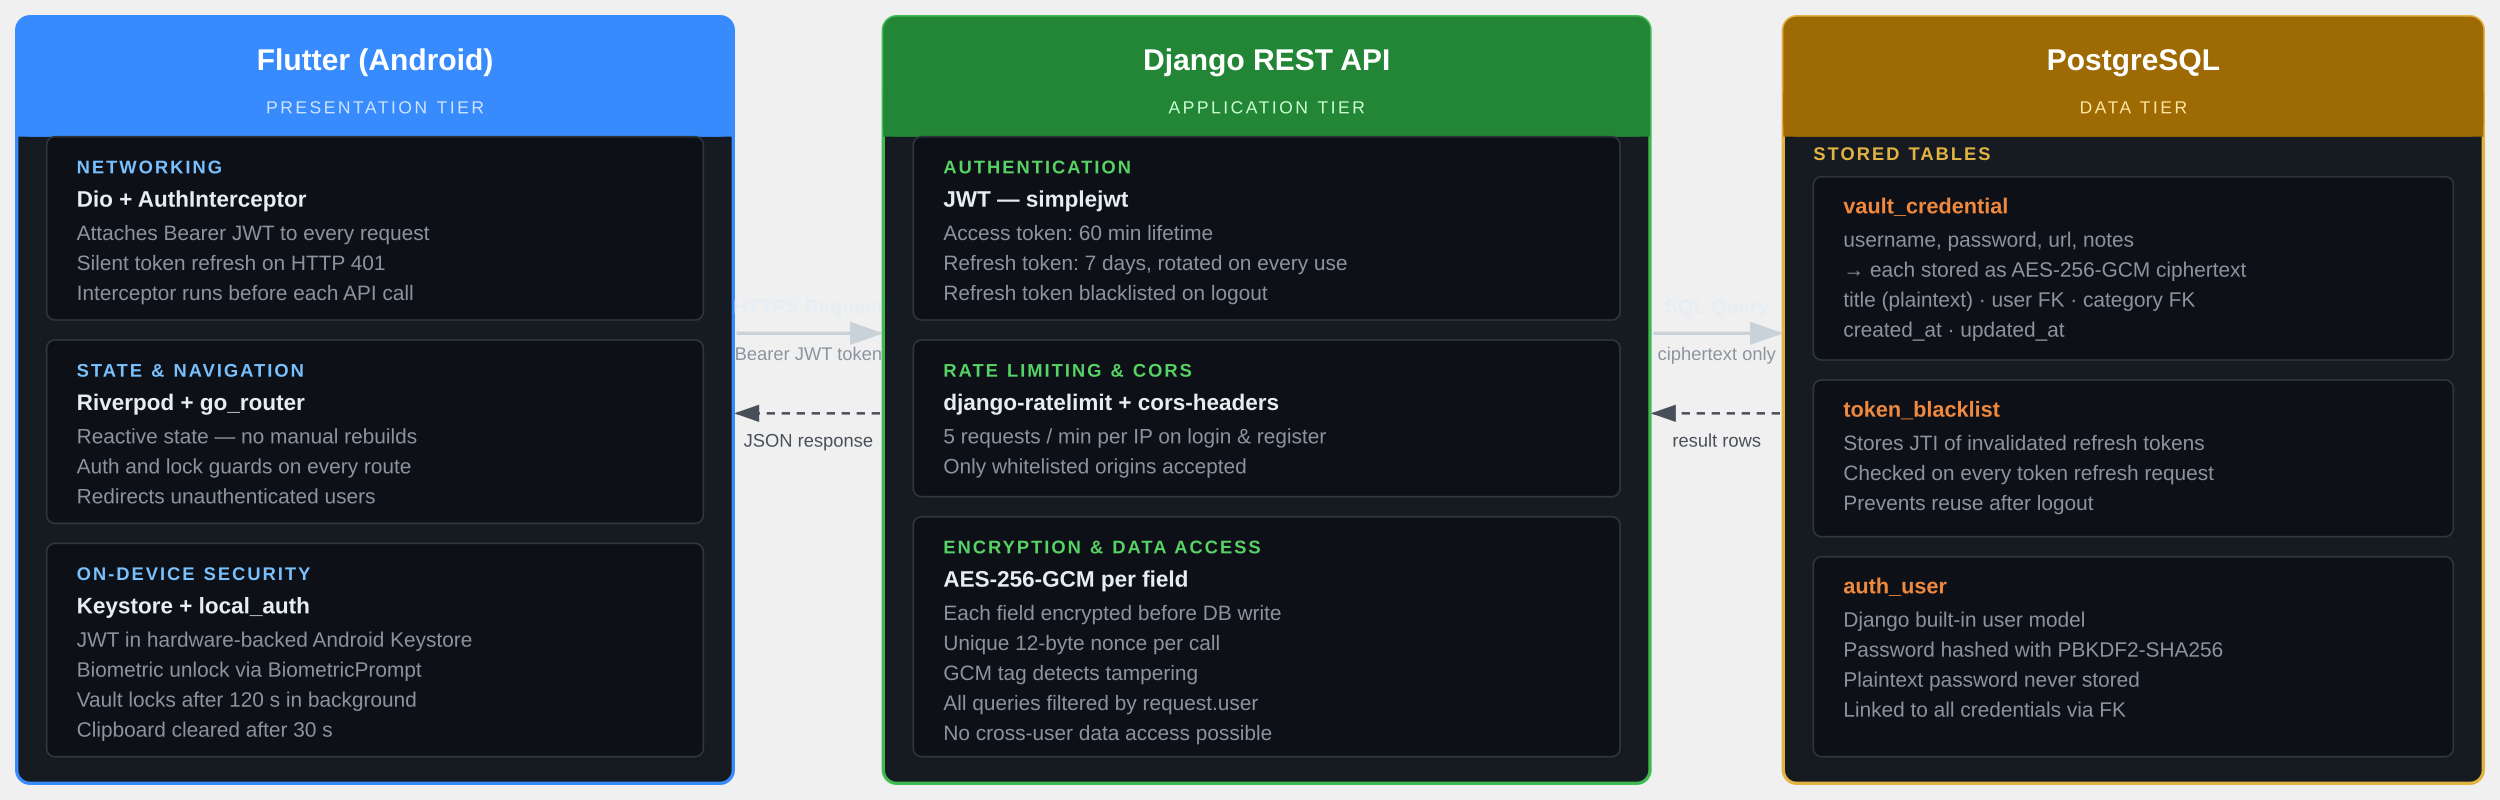
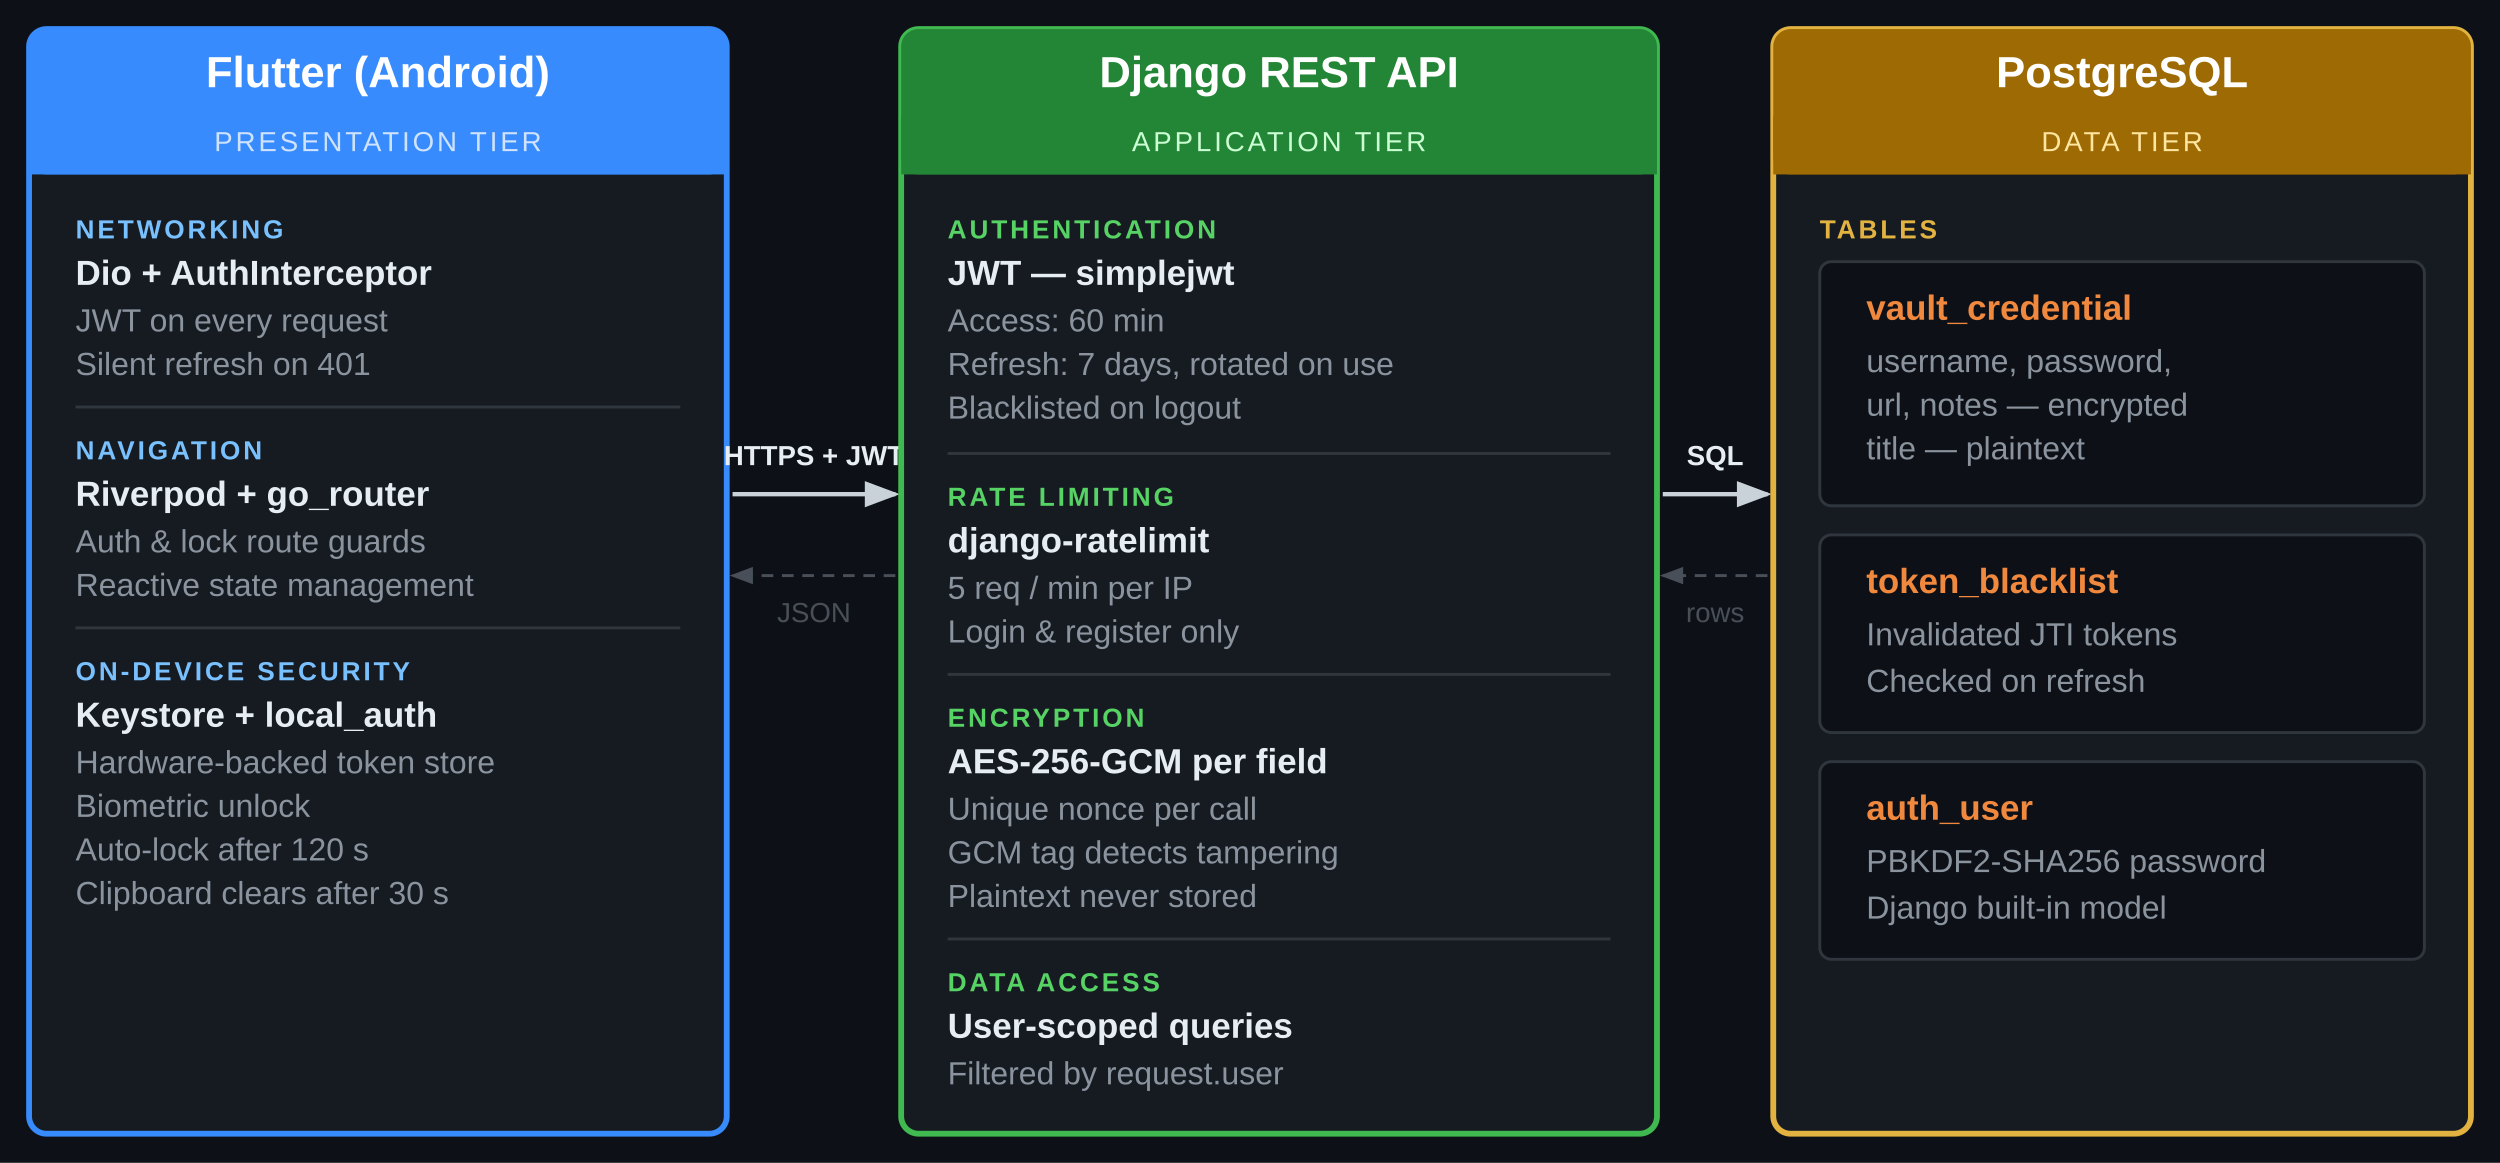
- <svg xmlns="http://www.w3.org/2000/svg" viewBox="0 0 1500 480" width="1500" height="480" font-family="'Segoe UI', Arial, sans-serif">
+ <svg xmlns="http://www.w3.org/2000/svg" viewBox="0 0 860 400" width="100%" height="auto" font-family="'Segoe UI', Arial, sans-serif">
  <defs>
-     <marker id="arr-fwd" markerWidth="10" markerHeight="7" refX="9" refY="3.5" orient="auto">
-       <polygon points="0 0,10 3.5,0 7" fill="#c9d1d9" />
+     <marker id="f" markerWidth="8" markerHeight="6" refX="7" refY="3" orient="auto">
+       <polygon points="0 0,8 3,0 6" fill="#c9d1d9" />
    </marker>
-     <marker id="arr-ret" markerWidth="10" markerHeight="7" refX="9" refY="3.5" orient="auto">
-       <polygon points="0 0,10 3.5,0 7" fill="#484f58" />
+     <marker id="r" markerWidth="8" markerHeight="6" refX="7" refY="3" orient="auto">
+       <polygon points="0 0,8 3,0 6" fill="#484f58" />
    </marker>
  </defs>
-   <rect x="10" y="10" width="430" height="460" rx="8" fill="#161b22" stroke="#388bfd" stroke-width="2" />
-   <rect x="10" y="10" width="430" height="72" rx="8" fill="#388bfd" />
-   <rect x="10" y="56" width="430" height="26" fill="#388bfd" />
-   <text x="225" y="42" text-anchor="middle" font-size="18" font-weight="700" fill="#fff">Flutter (Android)</text>
-   <text x="225" y="68" text-anchor="middle" font-size="10.5" fill="#cfe3ff" letter-spacing="1.5">PRESENTATION TIER</text>
-   <rect x="28" y="82" width="394" height="110" rx="5" fill="#0d1117" stroke="#30363d" stroke-width="1" />
-   <text x="46" y="104" font-size="11" font-weight="700" fill="#79c0ff" letter-spacing="1.2">NETWORKING</text>
-   <text x="46" y="124" font-size="13.5" font-weight="600" fill="#e6edf3">Dio + AuthInterceptor</text>
-   <text x="46" y="144" font-size="12.5" fill="#8b949e">Attaches Bearer JWT to every request</text>
-   <text x="46" y="162" font-size="12.5" fill="#8b949e">Silent token refresh on HTTP 401</text>
-   <text x="46" y="180" font-size="12.5" fill="#8b949e">Interceptor runs before each API call</text>
-   <rect x="28" y="204" width="394" height="110" rx="5" fill="#0d1117" stroke="#30363d" stroke-width="1" />
-   <text x="46" y="226" font-size="11" font-weight="700" fill="#79c0ff" letter-spacing="1.2">STATE &amp; NAVIGATION</text>
-   <text x="46" y="246" font-size="13.5" font-weight="600" fill="#e6edf3">Riverpod + go_router</text>
-   <text x="46" y="266" font-size="12.5" fill="#8b949e">Reactive state — no manual rebuilds</text>
-   <text x="46" y="284" font-size="12.5" fill="#8b949e">Auth and lock guards on every route</text>
-   <text x="46" y="302" font-size="12.5" fill="#8b949e">Redirects unauthenticated users</text>
-   <rect x="28" y="326" width="394" height="128" rx="5" fill="#0d1117" stroke="#30363d" stroke-width="1" />
-   <text x="46" y="348" font-size="11" font-weight="700" fill="#79c0ff" letter-spacing="1.2">ON-DEVICE SECURITY</text>
-   <text x="46" y="368" font-size="13.5" font-weight="600" fill="#e6edf3">Keystore + local_auth</text>
-   <text x="46" y="388" font-size="12.5" fill="#8b949e">JWT in hardware-backed Android Keystore</text>
-   <text x="46" y="406" font-size="12.5" fill="#8b949e">Biometric unlock via BiometricPrompt</text>
-   <text x="46" y="424" font-size="12.5" fill="#8b949e">Vault locks after 120 s in background</text>
-   <text x="46" y="442" font-size="12.5" fill="#8b949e">Clipboard cleared after 30 s</text>
-   <line x1="442" y1="200" x2="528" y2="200" stroke="#c9d1d9" stroke-width="2" marker-end="url(#arr-fwd)" />
-   <text x="485" y="188" text-anchor="middle" font-size="12" font-weight="700" fill="#e6edf3">HTTPS Request</text>
-   <text x="485" y="216" text-anchor="middle" font-size="11" fill="#8b949e">Bearer JWT token</text>
-   <line x1="528" y1="248" x2="442" y2="248" stroke="#484f58" stroke-width="1.5" stroke-dasharray="5,4" marker-end="url(#arr-ret)" />
-   <text x="485" y="268" text-anchor="middle" font-size="11" fill="#484f58">JSON response</text>
-   <rect x="530" y="10" width="460" height="460" rx="8" fill="#161b22" stroke="#3fb950" stroke-width="2" />
-   <rect x="530" y="10" width="460" height="72" rx="8" fill="#238636" />
-   <rect x="530" y="56" width="460" height="26" fill="#238636" />
-   <text x="760" y="42" text-anchor="middle" font-size="18" font-weight="700" fill="#fff">Django REST API</text>
-   <text x="760" y="68" text-anchor="middle" font-size="10.5" fill="#ccffd4" letter-spacing="1.5">APPLICATION TIER</text>
-   <rect x="548" y="82" width="424" height="110" rx="5" fill="#0d1117" stroke="#30363d" stroke-width="1" />
-   <text x="566" y="104" font-size="11" font-weight="700" fill="#56d364" letter-spacing="1.2">AUTHENTICATION</text>
-   <text x="566" y="124" font-size="13.5" font-weight="600" fill="#e6edf3">JWT — simplejwt</text>
-   <text x="566" y="144" font-size="12.5" fill="#8b949e">Access token: 60 min lifetime</text>
-   <text x="566" y="162" font-size="12.5" fill="#8b949e">Refresh token: 7 days, rotated on every use</text>
-   <text x="566" y="180" font-size="12.5" fill="#8b949e">Refresh token blacklisted on logout</text>
-   <rect x="548" y="204" width="424" height="94" rx="5" fill="#0d1117" stroke="#30363d" stroke-width="1" />
-   <text x="566" y="226" font-size="11" font-weight="700" fill="#56d364" letter-spacing="1.2">RATE LIMITING &amp; CORS</text>
-   <text x="566" y="246" font-size="13.5" font-weight="600" fill="#e6edf3">django-ratelimit + cors-headers</text>
-   <text x="566" y="266" font-size="12.5" fill="#8b949e">5 requests / min per IP on login &amp; register</text>
-   <text x="566" y="284" font-size="12.5" fill="#8b949e">Only whitelisted origins accepted</text>
-   <rect x="548" y="310" width="424" height="144" rx="5" fill="#0d1117" stroke="#30363d" stroke-width="1" />
-   <text x="566" y="332" font-size="11" font-weight="700" fill="#56d364" letter-spacing="1.2">ENCRYPTION &amp; DATA ACCESS</text>
-   <text x="566" y="352" font-size="13.5" font-weight="600" fill="#e6edf3">AES-256-GCM per field</text>
-   <text x="566" y="372" font-size="12.5" fill="#8b949e">Each field encrypted before DB write</text>
-   <text x="566" y="390" font-size="12.5" fill="#8b949e">Unique 12-byte nonce per call</text>
-   <text x="566" y="408" font-size="12.5" fill="#8b949e">GCM tag detects tampering</text>
-   <text x="566" y="426" font-size="12.5" fill="#8b949e">All queries filtered by request.user</text>
-   <text x="566" y="444" font-size="12.5" fill="#8b949e">No cross-user data access possible</text>
-   <line x1="992" y1="200" x2="1068" y2="200" stroke="#c9d1d9" stroke-width="2" marker-end="url(#arr-fwd)" />
-   <text x="1030" y="188" text-anchor="middle" font-size="12" font-weight="700" fill="#e6edf3">SQL Query</text>
-   <text x="1030" y="216" text-anchor="middle" font-size="11" fill="#8b949e">ciphertext only</text>
-   <line x1="1068" y1="248" x2="992" y2="248" stroke="#484f58" stroke-width="1.5" stroke-dasharray="5,4" marker-end="url(#arr-ret)" />
-   <text x="1030" y="268" text-anchor="middle" font-size="11" fill="#484f58">result rows</text>
-   <rect x="1070" y="10" width="420" height="460" rx="8" fill="#161b22" stroke="#e3b341" stroke-width="2" />
-   <rect x="1070" y="10" width="420" height="72" rx="8" fill="#9e6a03" />
-   <rect x="1070" y="56" width="420" height="26" fill="#9e6a03" />
-   <text x="1280" y="42" text-anchor="middle" font-size="18" font-weight="700" fill="#fff">PostgreSQL</text>
-   <text x="1280" y="68" text-anchor="middle" font-size="10.5" fill="#ffe6a0" letter-spacing="1.5">DATA TIER</text>
-   <text x="1088" y="96" font-size="11" font-weight="700" fill="#e3b341" letter-spacing="1.2">STORED TABLES</text>
-   <rect x="1088" y="106" width="384" height="110" rx="5" fill="#0d1117" stroke="#30363d" stroke-width="1" />
-   <text x="1106" y="128" font-size="13" font-weight="700" fill="#f0883e">vault_credential</text>
-   <text x="1106" y="148" font-size="12.5" fill="#8b949e">username, password, url, notes</text>
-   <text x="1106" y="166" font-size="12.5" fill="#8b949e">→ each stored as AES-256-GCM ciphertext</text>
-   <text x="1106" y="184" font-size="12.5" fill="#8b949e">title (plaintext) · user FK · category FK</text>
-   <text x="1106" y="202" font-size="12.5" fill="#8b949e">created_at · updated_at</text>
-   <rect x="1088" y="228" width="384" height="94" rx="5" fill="#0d1117" stroke="#30363d" stroke-width="1" />
-   <text x="1106" y="250" font-size="13" font-weight="700" fill="#f0883e">token_blacklist</text>
-   <text x="1106" y="270" font-size="12.5" fill="#8b949e">Stores JTI of invalidated refresh tokens</text>
-   <text x="1106" y="288" font-size="12.5" fill="#8b949e">Checked on every token refresh request</text>
-   <text x="1106" y="306" font-size="12.5" fill="#8b949e">Prevents reuse after logout</text>
-   <rect x="1088" y="334" width="384" height="120" rx="5" fill="#0d1117" stroke="#30363d" stroke-width="1" />
-   <text x="1106" y="356" font-size="13" font-weight="700" fill="#f0883e">auth_user</text>
-   <text x="1106" y="376" font-size="12.5" fill="#8b949e">Django built-in user model</text>
-   <text x="1106" y="394" font-size="12.5" fill="#8b949e">Password hashed with PBKDF2-SHA256</text>
-   <text x="1106" y="412" font-size="12.5" fill="#8b949e">Plaintext password never stored</text>
-   <text x="1106" y="430" font-size="12.5" fill="#8b949e">Linked to all credentials via FK</text>
+   <rect width="860" height="400" fill="#0d1117" />
+   <rect x="10" y="10" width="240" height="380" rx="6" fill="#161b22" stroke="#388bfd" stroke-width="2" />
+   <rect x="10" y="10" width="240" height="50" rx="6" fill="#388bfd" />
+   <rect x="10" y="40" width="240" height="20" fill="#388bfd" />
+   <text x="130" y="30" text-anchor="middle" font-size="15" font-weight="700" fill="#fff">Flutter (Android)</text>
+   <text x="130" y="52" text-anchor="middle" font-size="9.5" fill="#cfe3ff" letter-spacing="1">PRESENTATION TIER</text>
+   <text x="26" y="82" font-size="9" font-weight="700" fill="#79c0ff" letter-spacing="1">NETWORKING</text>
+   <text x="26" y="98" font-size="12" font-weight="600" fill="#e6edf3">Dio + AuthInterceptor</text>
+   <text x="26" y="114" font-size="11" fill="#8b949e">JWT on every request</text>
+   <text x="26" y="129" font-size="11" fill="#8b949e">Silent refresh on 401</text>
+   <line x1="26" y1="140" x2="234" y2="140" stroke="#30363d" stroke-width="1" />
+   <text x="26" y="158" font-size="9" font-weight="700" fill="#79c0ff" letter-spacing="1">NAVIGATION</text>
+   <text x="26" y="174" font-size="12" font-weight="600" fill="#e6edf3">Riverpod + go_router</text>
+   <text x="26" y="190" font-size="11" fill="#8b949e">Auth &amp; lock route guards</text>
+   <text x="26" y="205" font-size="11" fill="#8b949e">Reactive state management</text>
+   <line x1="26" y1="216" x2="234" y2="216" stroke="#30363d" stroke-width="1" />
+   <text x="26" y="234" font-size="9" font-weight="700" fill="#79c0ff" letter-spacing="1">ON-DEVICE SECURITY</text>
+   <text x="26" y="250" font-size="12" font-weight="600" fill="#e6edf3">Keystore + local_auth</text>
+   <text x="26" y="266" font-size="11" fill="#8b949e">Hardware-backed token store</text>
+   <text x="26" y="281" font-size="11" fill="#8b949e">Biometric unlock</text>
+   <text x="26" y="296" font-size="11" fill="#8b949e">Auto-lock after 120 s</text>
+   <text x="26" y="311" font-size="11" fill="#8b949e">Clipboard clears after 30 s</text>
+   <line x1="252" y1="170" x2="308" y2="170" stroke="#c9d1d9" stroke-width="1.5" marker-end="url(#f)" />
+   <text x="280" y="160" text-anchor="middle" font-size="9.5" font-weight="700" fill="#e6edf3">HTTPS + JWT</text>
+   <line x1="308" y1="198" x2="252" y2="198" stroke="#484f58" stroke-width="1" stroke-dasharray="4,3" marker-end="url(#r)" />
+   <text x="280" y="214" text-anchor="middle" font-size="9.5" fill="#484f58">JSON</text>
+   <rect x="310" y="10" width="260" height="380" rx="6" fill="#161b22" stroke="#3fb950" stroke-width="2" />
+   <rect x="310" y="10" width="260" height="50" rx="6" fill="#238636" />
+   <rect x="310" y="40" width="260" height="20" fill="#238636" />
+   <text x="440" y="30" text-anchor="middle" font-size="15" font-weight="700" fill="#fff">Django REST API</text>
+   <text x="440" y="52" text-anchor="middle" font-size="9.5" fill="#ccffd4" letter-spacing="1">APPLICATION TIER</text>
+   <text x="326" y="82" font-size="9" font-weight="700" fill="#56d364" letter-spacing="1">AUTHENTICATION</text>
+   <text x="326" y="98" font-size="12" font-weight="600" fill="#e6edf3">JWT — simplejwt</text>
+   <text x="326" y="114" font-size="11" fill="#8b949e">Access: 60 min</text>
+   <text x="326" y="129" font-size="11" fill="#8b949e">Refresh: 7 days, rotated on use</text>
+   <text x="326" y="144" font-size="11" fill="#8b949e">Blacklisted on logout</text>
+   <line x1="326" y1="156" x2="554" y2="156" stroke="#30363d" stroke-width="1" />
+   <text x="326" y="174" font-size="9" font-weight="700" fill="#56d364" letter-spacing="1">RATE LIMITING</text>
+   <text x="326" y="190" font-size="12" font-weight="600" fill="#e6edf3">django-ratelimit</text>
+   <text x="326" y="206" font-size="11" fill="#8b949e">5 req / min per IP</text>
+   <text x="326" y="221" font-size="11" fill="#8b949e">Login &amp; register only</text>
+   <line x1="326" y1="232" x2="554" y2="232" stroke="#30363d" stroke-width="1" />
+   <text x="326" y="250" font-size="9" font-weight="700" fill="#56d364" letter-spacing="1">ENCRYPTION</text>
+   <text x="326" y="266" font-size="12" font-weight="600" fill="#e6edf3">AES-256-GCM per field</text>
+   <text x="326" y="282" font-size="11" fill="#8b949e">Unique nonce per call</text>
+   <text x="326" y="297" font-size="11" fill="#8b949e">GCM tag detects tampering</text>
+   <text x="326" y="312" font-size="11" fill="#8b949e">Plaintext never stored</text>
+   <line x1="326" y1="323" x2="554" y2="323" stroke="#30363d" stroke-width="1" />
+   <text x="326" y="341" font-size="9" font-weight="700" fill="#56d364" letter-spacing="1">DATA ACCESS</text>
+   <text x="326" y="357" font-size="12" font-weight="600" fill="#e6edf3">User-scoped queries</text>
+   <text x="326" y="373" font-size="11" fill="#8b949e">Filtered by request.user</text>
+   <line x1="572" y1="170" x2="608" y2="170" stroke="#c9d1d9" stroke-width="1.5" marker-end="url(#f)" />
+   <text x="590" y="160" text-anchor="middle" font-size="9.5" font-weight="700" fill="#e6edf3">SQL</text>
+   <line x1="608" y1="198" x2="572" y2="198" stroke="#484f58" stroke-width="1" stroke-dasharray="4,3" marker-end="url(#r)" />
+   <text x="590" y="214" text-anchor="middle" font-size="9.5" fill="#484f58">rows</text>
+   <rect x="610" y="10" width="240" height="380" rx="6" fill="#161b22" stroke="#e3b341" stroke-width="2" />
+   <rect x="610" y="10" width="240" height="50" rx="6" fill="#9e6a03" />
+   <rect x="610" y="40" width="240" height="20" fill="#9e6a03" />
+   <text x="730" y="30" text-anchor="middle" font-size="15" font-weight="700" fill="#fff">PostgreSQL</text>
+   <text x="730" y="52" text-anchor="middle" font-size="9.5" fill="#ffe6a0" letter-spacing="1">DATA TIER</text>
+   <text x="626" y="82" font-size="9" font-weight="700" fill="#e3b341" letter-spacing="1">TABLES</text>
+   <rect x="626" y="90" width="208" height="84" rx="4" fill="#0d1117" stroke="#30363d" stroke-width="1" />
+   <text x="642" y="110" font-size="12" font-weight="700" fill="#f0883e">vault_credential</text>
+   <text x="642" y="128" font-size="11" fill="#8b949e">username, password,</text>
+   <text x="642" y="143" font-size="11" fill="#8b949e">url, notes — encrypted</text>
+   <text x="642" y="158" font-size="11" fill="#8b949e">title — plaintext</text>
+   <rect x="626" y="184" width="208" height="68" rx="4" fill="#0d1117" stroke="#30363d" stroke-width="1" />
+   <text x="642" y="204" font-size="12" font-weight="700" fill="#f0883e">token_blacklist</text>
+   <text x="642" y="222" font-size="11" fill="#8b949e">Invalidated JTI tokens</text>
+   <text x="642" y="238" font-size="11" fill="#8b949e">Checked on refresh</text>
+   <rect x="626" y="262" width="208" height="68" rx="4" fill="#0d1117" stroke="#30363d" stroke-width="1" />
+   <text x="642" y="282" font-size="12" font-weight="700" fill="#f0883e">auth_user</text>
+   <text x="642" y="300" font-size="11" fill="#8b949e">PBKDF2-SHA256 password</text>
+   <text x="642" y="316" font-size="11" fill="#8b949e">Django built-in model</text>
</svg>
